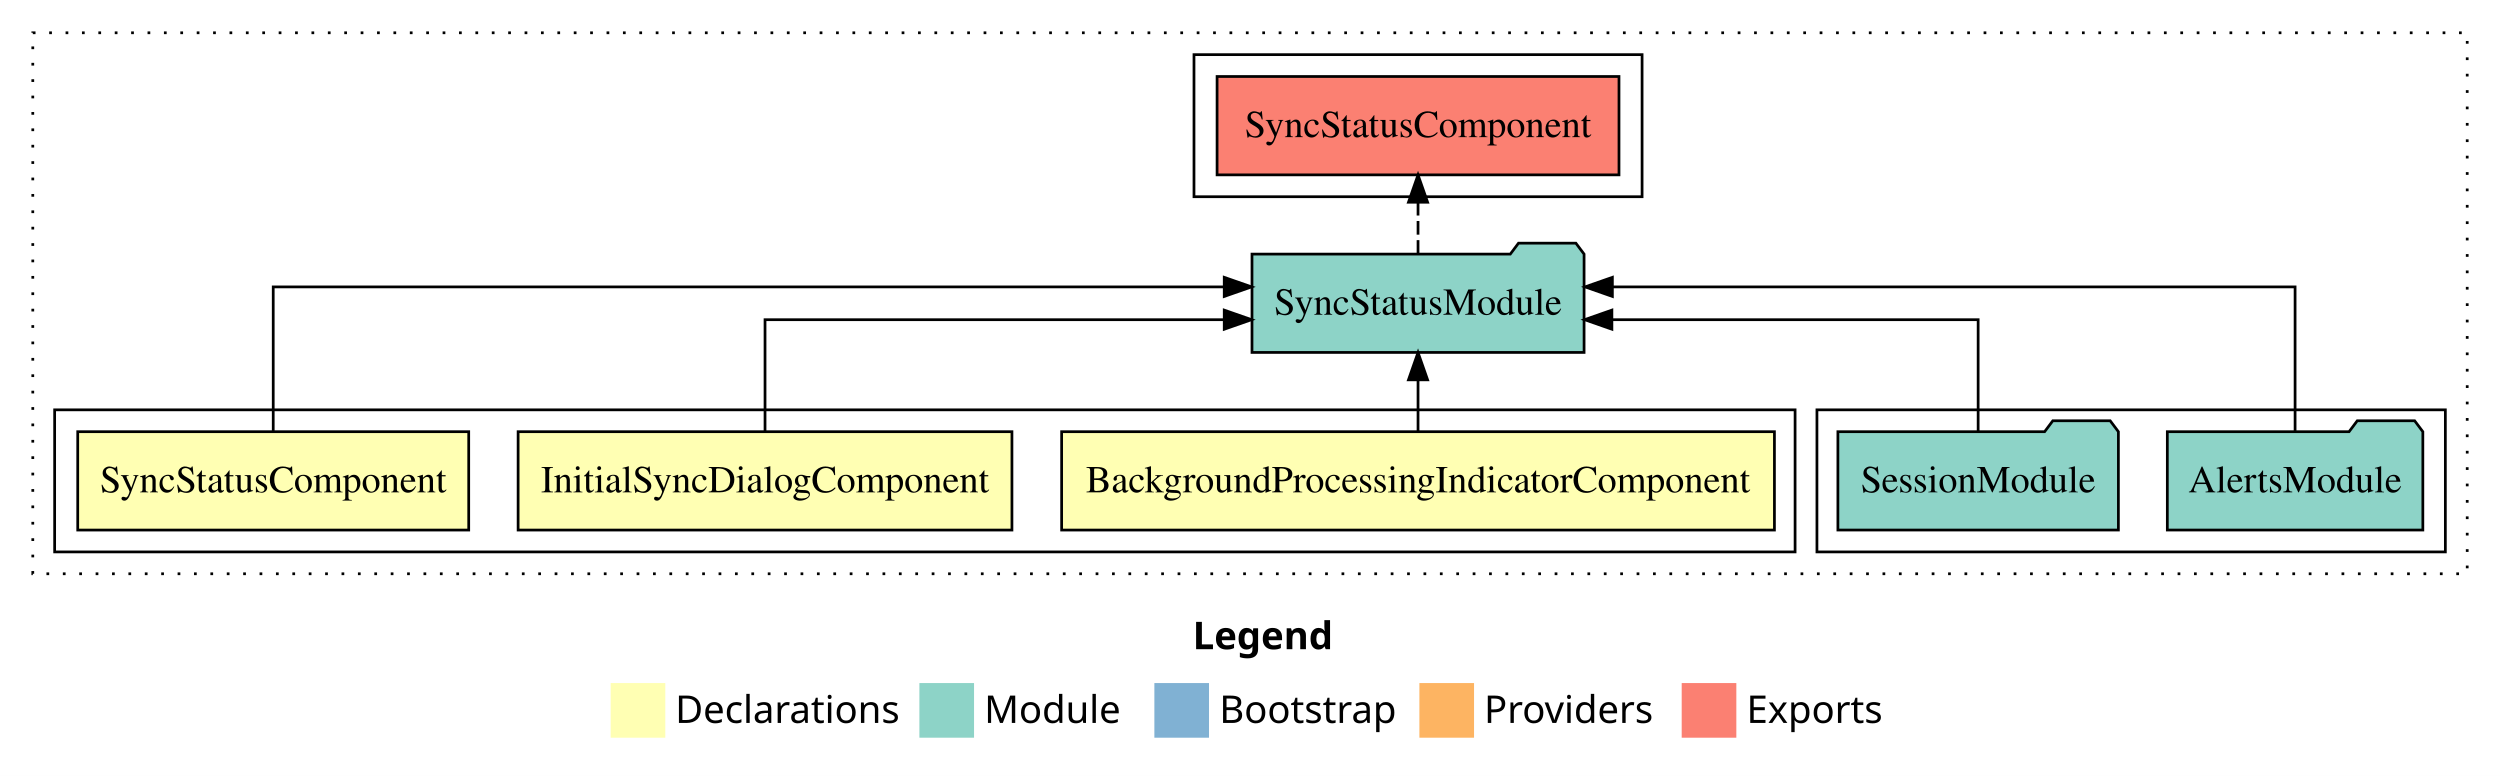
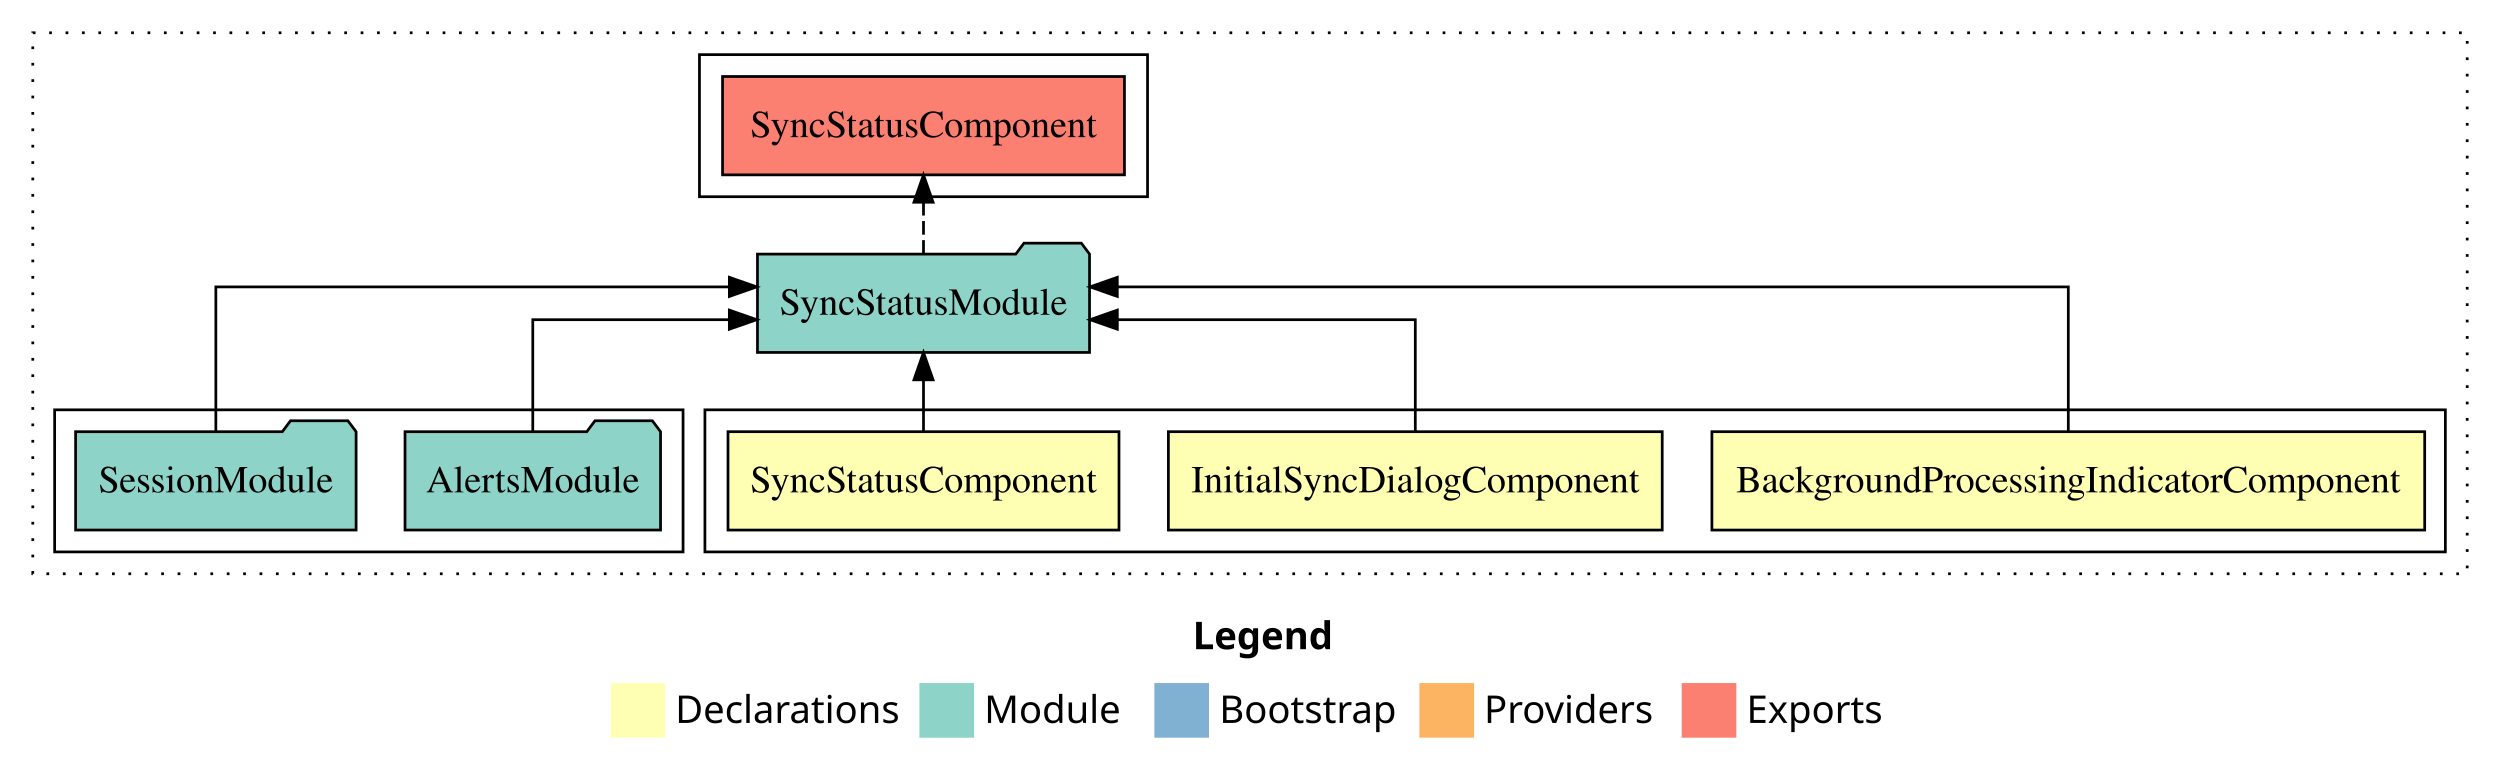
<svg xmlns="http://www.w3.org/2000/svg" width="915pt" height="284pt" viewBox="0.00 0.00 915.00 284.00">
  <g id="graph0" class="graph" transform="scale(1 1) rotate(0) translate(4 280)">
    <polygon fill="white" stroke="transparent" points="-4,4 -4,-280 911,-280 911,4 -4,4" />
    <text text-anchor="start" x="432.51" y="-42.4" font-family="sans-serif" font-weight="bold" font-size="14.00">Legend</text>
    <polygon fill="#ffffb3" stroke="transparent" points="219.5,-10 219.5,-30 239.5,-30 239.5,-10 219.5,-10" />
    <text text-anchor="start" x="243.13" y="-15.4" font-family="sans-serif" font-size="14.00">  Declarations</text>
    <polygon fill="#8dd3c7" stroke="transparent" points="332.5,-10 332.5,-30 352.5,-30 352.5,-10 332.5,-10" />
    <text text-anchor="start" x="356.23" y="-15.4" font-family="sans-serif" font-size="14.00">  Module</text>
    <polygon fill="#80b1d3" stroke="transparent" points="418.5,-10 418.5,-30 438.5,-30 438.5,-10 418.5,-10" />
    <text text-anchor="start" x="442.28" y="-15.4" font-family="sans-serif" font-size="14.00">  Bootstrap</text>
    <polygon fill="#fdb462" stroke="transparent" points="515.5,-10 515.5,-30 535.5,-30 535.5,-10 515.5,-10" />
    <text text-anchor="start" x="539.17" y="-15.4" font-family="sans-serif" font-size="14.00">  Providers</text>
    <polygon fill="#fb8072" stroke="transparent" points="611.5,-10 611.5,-30 631.5,-30 631.5,-10 611.5,-10" />
    <text text-anchor="start" x="635.23" y="-15.4" font-family="sans-serif" font-size="14.00">  Exports</text>
    <g id="clust1" class="cluster">
      <polygon fill="none" stroke="black" stroke-dasharray="1,5" points="8,-70 8,-268 899,-268 899,-70 8,-70" />
    </g>
+     <g id="clust2" class="cluster">
+       <polygon fill="none" stroke="black" points="254,-78 254,-130 891,-130 891,-78 254,-78" />
+     </g>
    <g id="clust7" class="cluster">
-       <polygon fill="none" stroke="black" points="433,-208 433,-260 597,-260 597,-208 433,-208" />
+       <polygon fill="none" stroke="black" points="252,-208 252,-260 416,-260 416,-208 252,-208" />
    </g>
    <g id="clust6" class="cluster">
-       <polygon fill="none" stroke="black" points="661,-78 661,-130 891,-130 891,-78 661,-78" />
-     </g>
-     <g id="clust2" class="cluster">
-       <polygon fill="none" stroke="black" points="16,-78 16,-130 653,-130 653,-78 16,-78" />
+       <polygon fill="none" stroke="black" points="16,-78 16,-130 246,-130 246,-78 16,-78" />
    </g>
    <g id="node1" class="node">
-       <polygon fill="#ffffb3" stroke="black" points="645.44,-122 384.56,-122 384.56,-86 645.44,-86 645.44,-122" />
-       <text text-anchor="middle" x="515" y="-99.8" font-family="Times,serif" font-size="14.00">BackgroundProcessingIndicatorComponent</text>
+       <polygon fill="#ffffb3" stroke="black" points="883.44,-122 622.56,-122 622.56,-86 883.44,-86 883.44,-122" />
+       <text text-anchor="middle" x="753" y="-99.8" font-family="Times,serif" font-size="14.00">BackgroundProcessingIndicatorComponent</text>
    </g>
    <g id="node4" class="node">
-       <polygon fill="#8dd3c7" stroke="black" points="575.77,-187 572.77,-191 551.77,-191 548.77,-187 454.23,-187 454.23,-151 575.77,-151 575.77,-187" />
-       <text text-anchor="middle" x="515" y="-164.8" font-family="Times,serif" font-size="14.00">SyncStatusModule</text>
+       <polygon fill="#8dd3c7" stroke="black" points="394.77,-187 391.77,-191 370.77,-191 367.77,-187 273.23,-187 273.23,-151 394.77,-151 394.77,-187" />
+       <text text-anchor="middle" x="334" y="-164.8" font-family="Times,serif" font-size="14.00">SyncStatusModule</text>
    </g>
    <g id="edge1" class="edge">
-       <path fill="none" stroke="black" d="M515,-122.11C515,-122.11 515,-140.99 515,-140.99" />
-       <polygon fill="black" stroke="black" points="511.5,-140.99 515,-150.99 518.5,-140.99 511.5,-140.99" />
+       <path fill="none" stroke="black" d="M753,-122.28C753,-143.32 753,-175 753,-175 753,-175 404.93,-175 404.93,-175" />
+       <polygon fill="black" stroke="black" points="404.93,-171.5 394.93,-175 404.93,-178.5 404.93,-171.5" />
    </g>
    <g id="node2" class="node">
-       <polygon fill="#ffffb3" stroke="black" points="366.37,-122 185.63,-122 185.63,-86 366.37,-86 366.37,-122" />
-       <text text-anchor="middle" x="276" y="-99.8" font-family="Times,serif" font-size="14.00">InitialSyncDialogComponent</text>
+       <polygon fill="#ffffb3" stroke="black" points="604.37,-122 423.63,-122 423.63,-86 604.37,-86 604.37,-122" />
+       <text text-anchor="middle" x="514" y="-99.8" font-family="Times,serif" font-size="14.00">InitialSyncDialogComponent</text>
    </g>
    <g id="edge2" class="edge">
-       <path fill="none" stroke="black" d="M276,-122.02C276,-139.37 276,-163 276,-163 276,-163 444.07,-163 444.07,-163" />
-       <polygon fill="black" stroke="black" points="444.07,-166.5 454.07,-163 444.07,-159.5 444.07,-166.5" />
+       <path fill="none" stroke="black" d="M514,-122.02C514,-139.37 514,-163 514,-163 514,-163 404.94,-163 404.94,-163" />
+       <polygon fill="black" stroke="black" points="404.94,-159.5 394.94,-163 404.94,-166.5 404.94,-159.5" />
    </g>
    <g id="node3" class="node">
-       <polygon fill="#ffffb3" stroke="black" points="167.55,-122 24.45,-122 24.45,-86 167.55,-86 167.55,-122" />
-       <text text-anchor="middle" x="96" y="-99.8" font-family="Times,serif" font-size="14.00">SyncStatusComponent</text>
+       <polygon fill="#ffffb3" stroke="black" points="405.55,-122 262.45,-122 262.45,-86 405.55,-86 405.55,-122" />
+       <text text-anchor="middle" x="334" y="-99.8" font-family="Times,serif" font-size="14.00">SyncStatusComponent</text>
    </g>
    <g id="edge3" class="edge">
-       <path fill="none" stroke="black" d="M96,-122.28C96,-143.32 96,-175 96,-175 96,-175 444.07,-175 444.07,-175" />
-       <polygon fill="black" stroke="black" points="444.07,-178.5 454.07,-175 444.07,-171.5 444.07,-178.5" />
+       <path fill="none" stroke="black" d="M334,-122.11C334,-122.11 334,-140.99 334,-140.99" />
+       <polygon fill="black" stroke="black" points="330.5,-140.99 334,-150.99 337.5,-140.99 330.5,-140.99" />
    </g>
    <g id="node7" class="node">
-       <polygon fill="#fb8072" stroke="black" points="588.55,-252 441.45,-252 441.45,-216 588.55,-216 588.55,-252" />
-       <text text-anchor="middle" x="515" y="-229.8" font-family="Times,serif" font-size="14.00">SyncStatusComponent </text>
+       <polygon fill="#fb8072" stroke="black" points="407.55,-252 260.45,-252 260.45,-216 407.55,-216 407.55,-252" />
+       <text text-anchor="middle" x="334" y="-229.8" font-family="Times,serif" font-size="14.00">SyncStatusComponent </text>
    </g>
    <g id="edge6" class="edge">
-       <path fill="none" stroke="black" stroke-dasharray="5,2" d="M515,-187.11C515,-187.11 515,-205.99 515,-205.99" />
-       <polygon fill="black" stroke="black" points="511.5,-205.99 515,-215.99 518.5,-205.99 511.5,-205.99" />
+       <path fill="none" stroke="black" stroke-dasharray="5,2" d="M334,-187.11C334,-187.11 334,-205.99 334,-205.99" />
+       <polygon fill="black" stroke="black" points="330.5,-205.99 334,-215.99 337.5,-205.99 330.5,-205.99" />
    </g>
    <g id="node5" class="node">
-       <polygon fill="#8dd3c7" stroke="black" points="882.76,-122 879.76,-126 858.76,-126 855.76,-122 789.24,-122 789.24,-86 882.76,-86 882.76,-122" />
-       <text text-anchor="middle" x="836" y="-99.8" font-family="Times,serif" font-size="14.00">AlertsModule</text>
+       <polygon fill="#8dd3c7" stroke="black" points="237.76,-122 234.76,-126 213.76,-126 210.76,-122 144.24,-122 144.24,-86 237.76,-86 237.76,-122" />
+       <text text-anchor="middle" x="191" y="-99.8" font-family="Times,serif" font-size="14.00">AlertsModule</text>
    </g>
    <g id="edge4" class="edge">
-       <path fill="none" stroke="black" d="M836,-122.28C836,-143.32 836,-175 836,-175 836,-175 586.13,-175 586.13,-175" />
-       <polygon fill="black" stroke="black" points="586.13,-171.5 576.13,-175 586.13,-178.5 586.13,-171.5" />
+       <path fill="none" stroke="black" d="M191,-122.02C191,-139.37 191,-163 191,-163 191,-163 262.94,-163 262.94,-163" />
+       <polygon fill="black" stroke="black" points="262.94,-166.5 272.94,-163 262.94,-159.5 262.94,-166.5" />
    </g>
    <g id="node6" class="node">
-       <polygon fill="#8dd3c7" stroke="black" points="771.33,-122 768.33,-126 747.33,-126 744.33,-122 668.67,-122 668.67,-86 771.33,-86 771.33,-122" />
-       <text text-anchor="middle" x="720" y="-99.8" font-family="Times,serif" font-size="14.00">SessionModule</text>
+       <polygon fill="#8dd3c7" stroke="black" points="126.33,-122 123.33,-126 102.33,-126 99.33,-122 23.67,-122 23.67,-86 126.33,-86 126.33,-122" />
+       <text text-anchor="middle" x="75" y="-99.8" font-family="Times,serif" font-size="14.00">SessionModule</text>
    </g>
    <g id="edge5" class="edge">
-       <path fill="none" stroke="black" d="M720,-122.02C720,-139.37 720,-163 720,-163 720,-163 585.95,-163 585.95,-163" />
-       <polygon fill="black" stroke="black" points="585.95,-159.5 575.95,-163 585.95,-166.5 585.95,-159.5" />
+       <path fill="none" stroke="black" d="M75,-122.28C75,-143.32 75,-175 75,-175 75,-175 262.95,-175 262.95,-175" />
+       <polygon fill="black" stroke="black" points="262.95,-178.5 272.95,-175 262.95,-171.5 262.95,-178.5" />
    </g>
  </g>
</svg>
